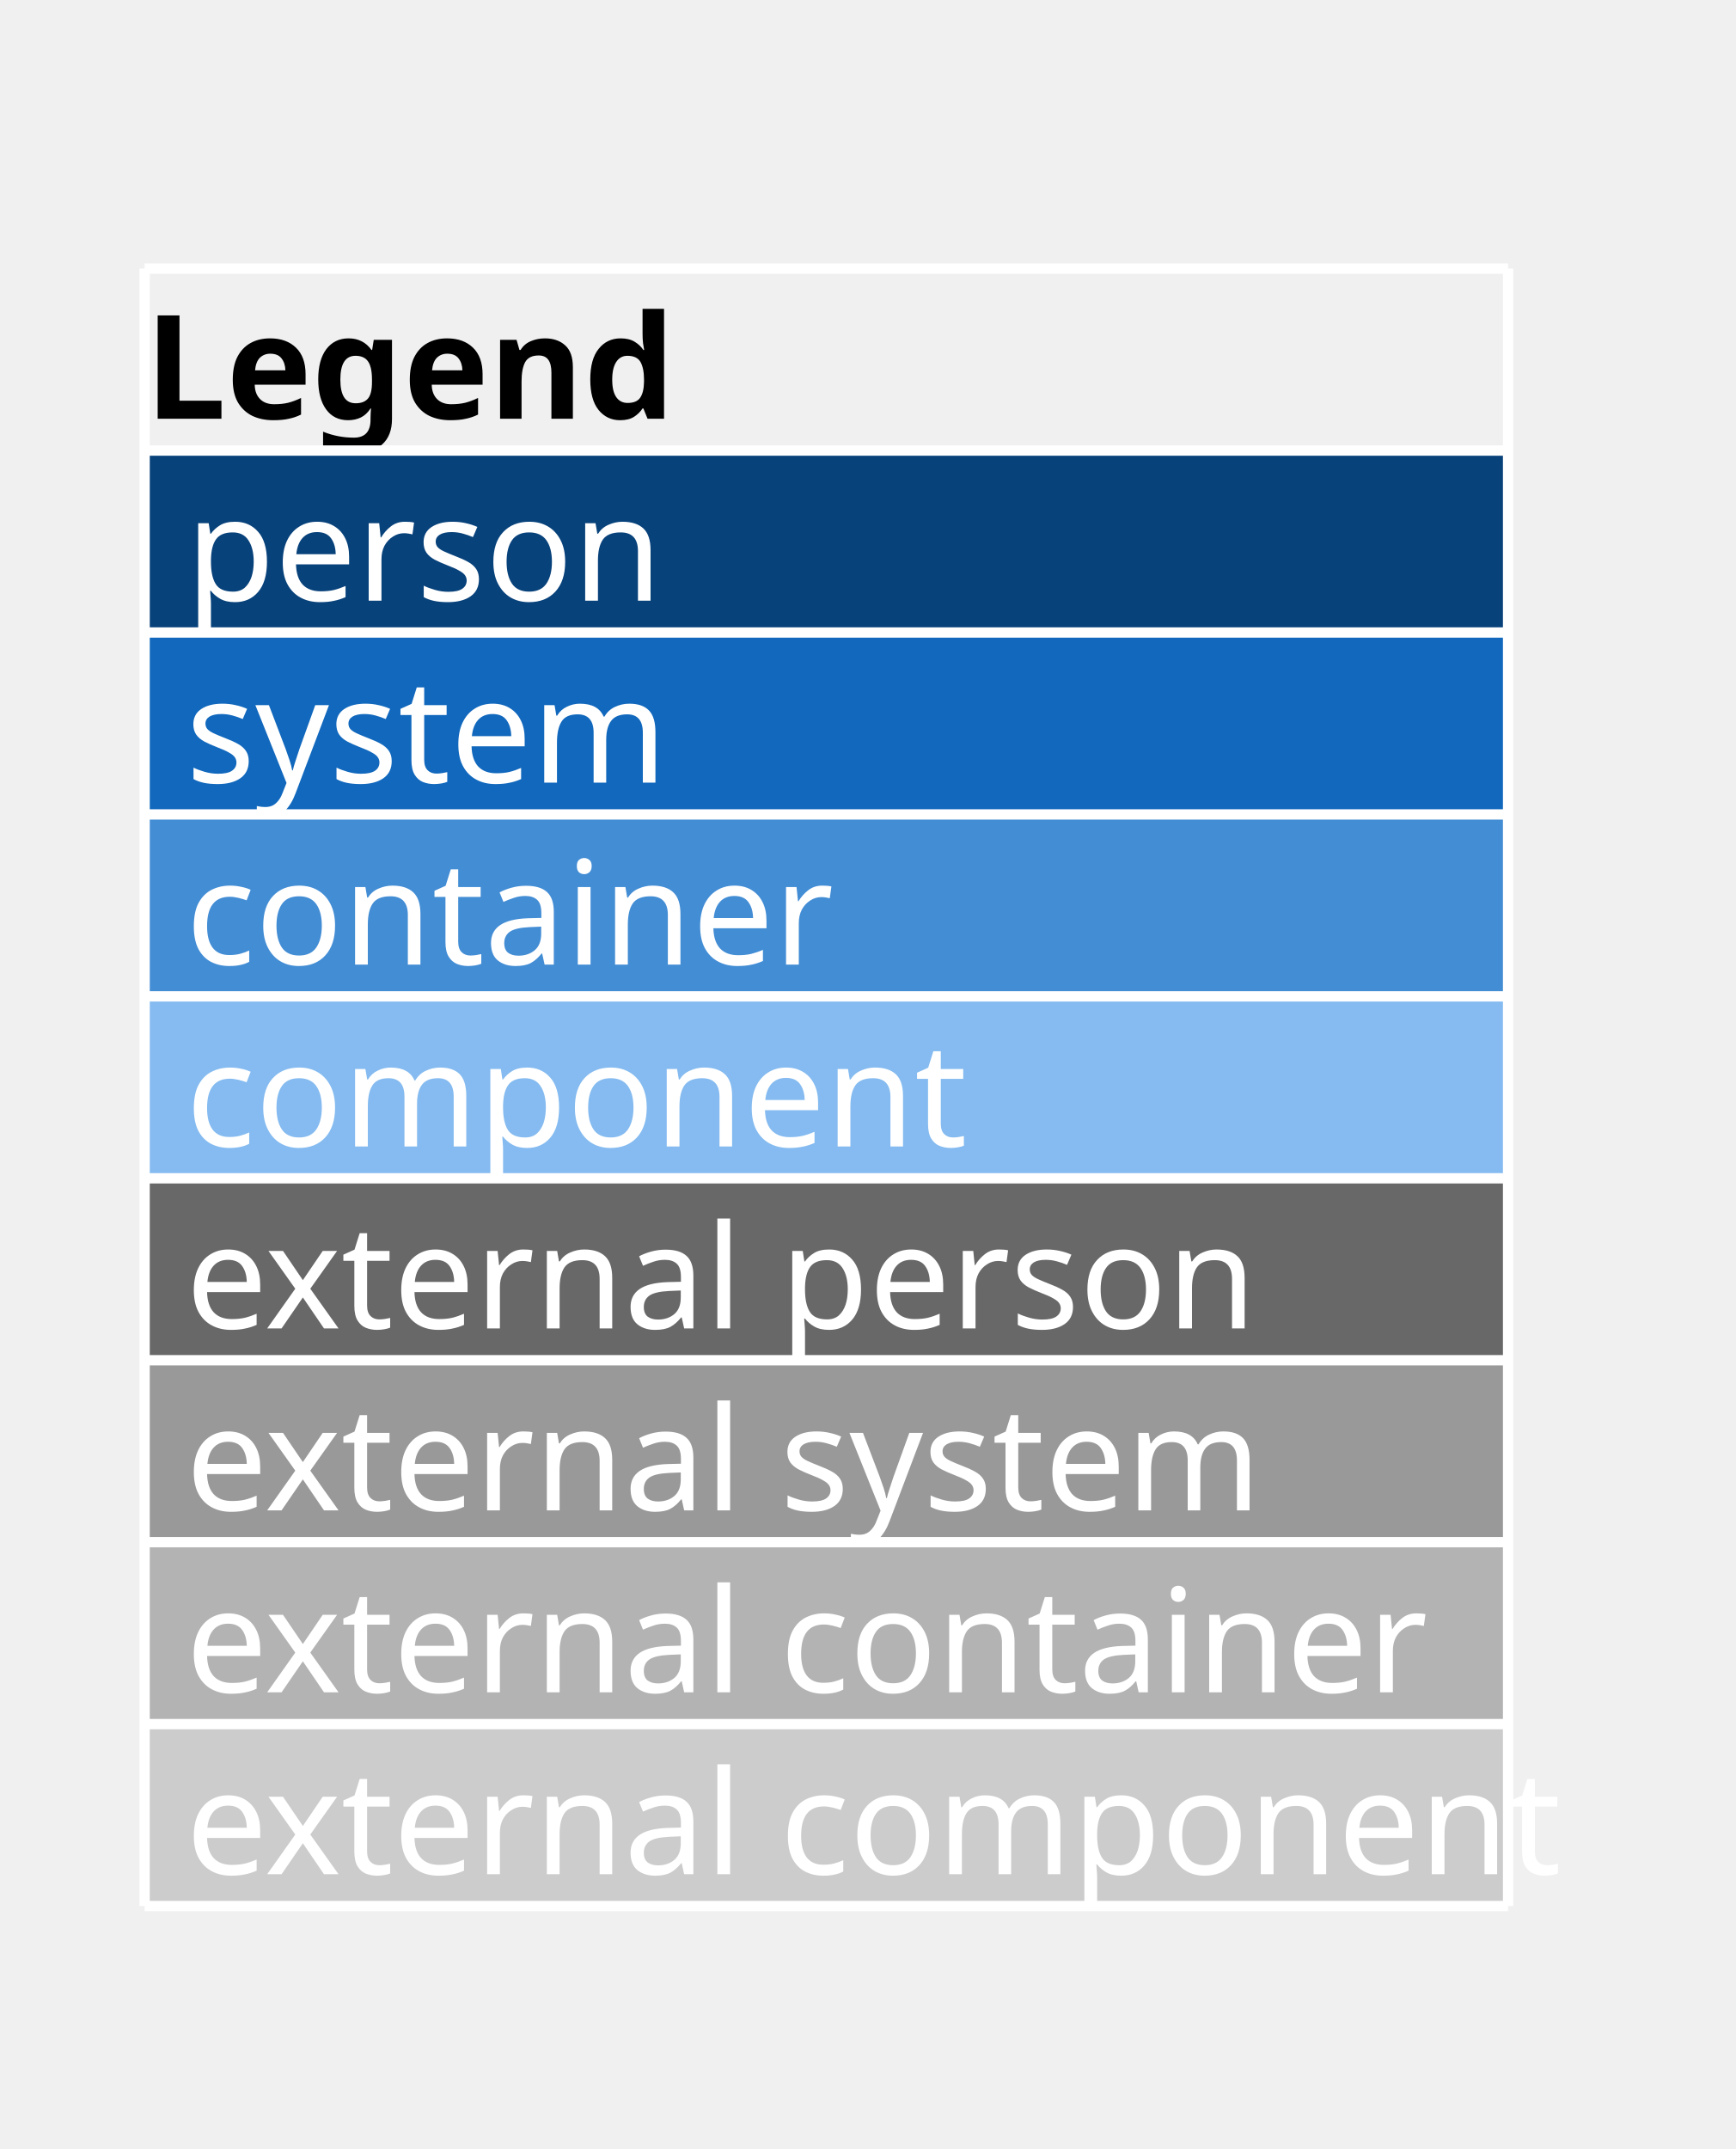
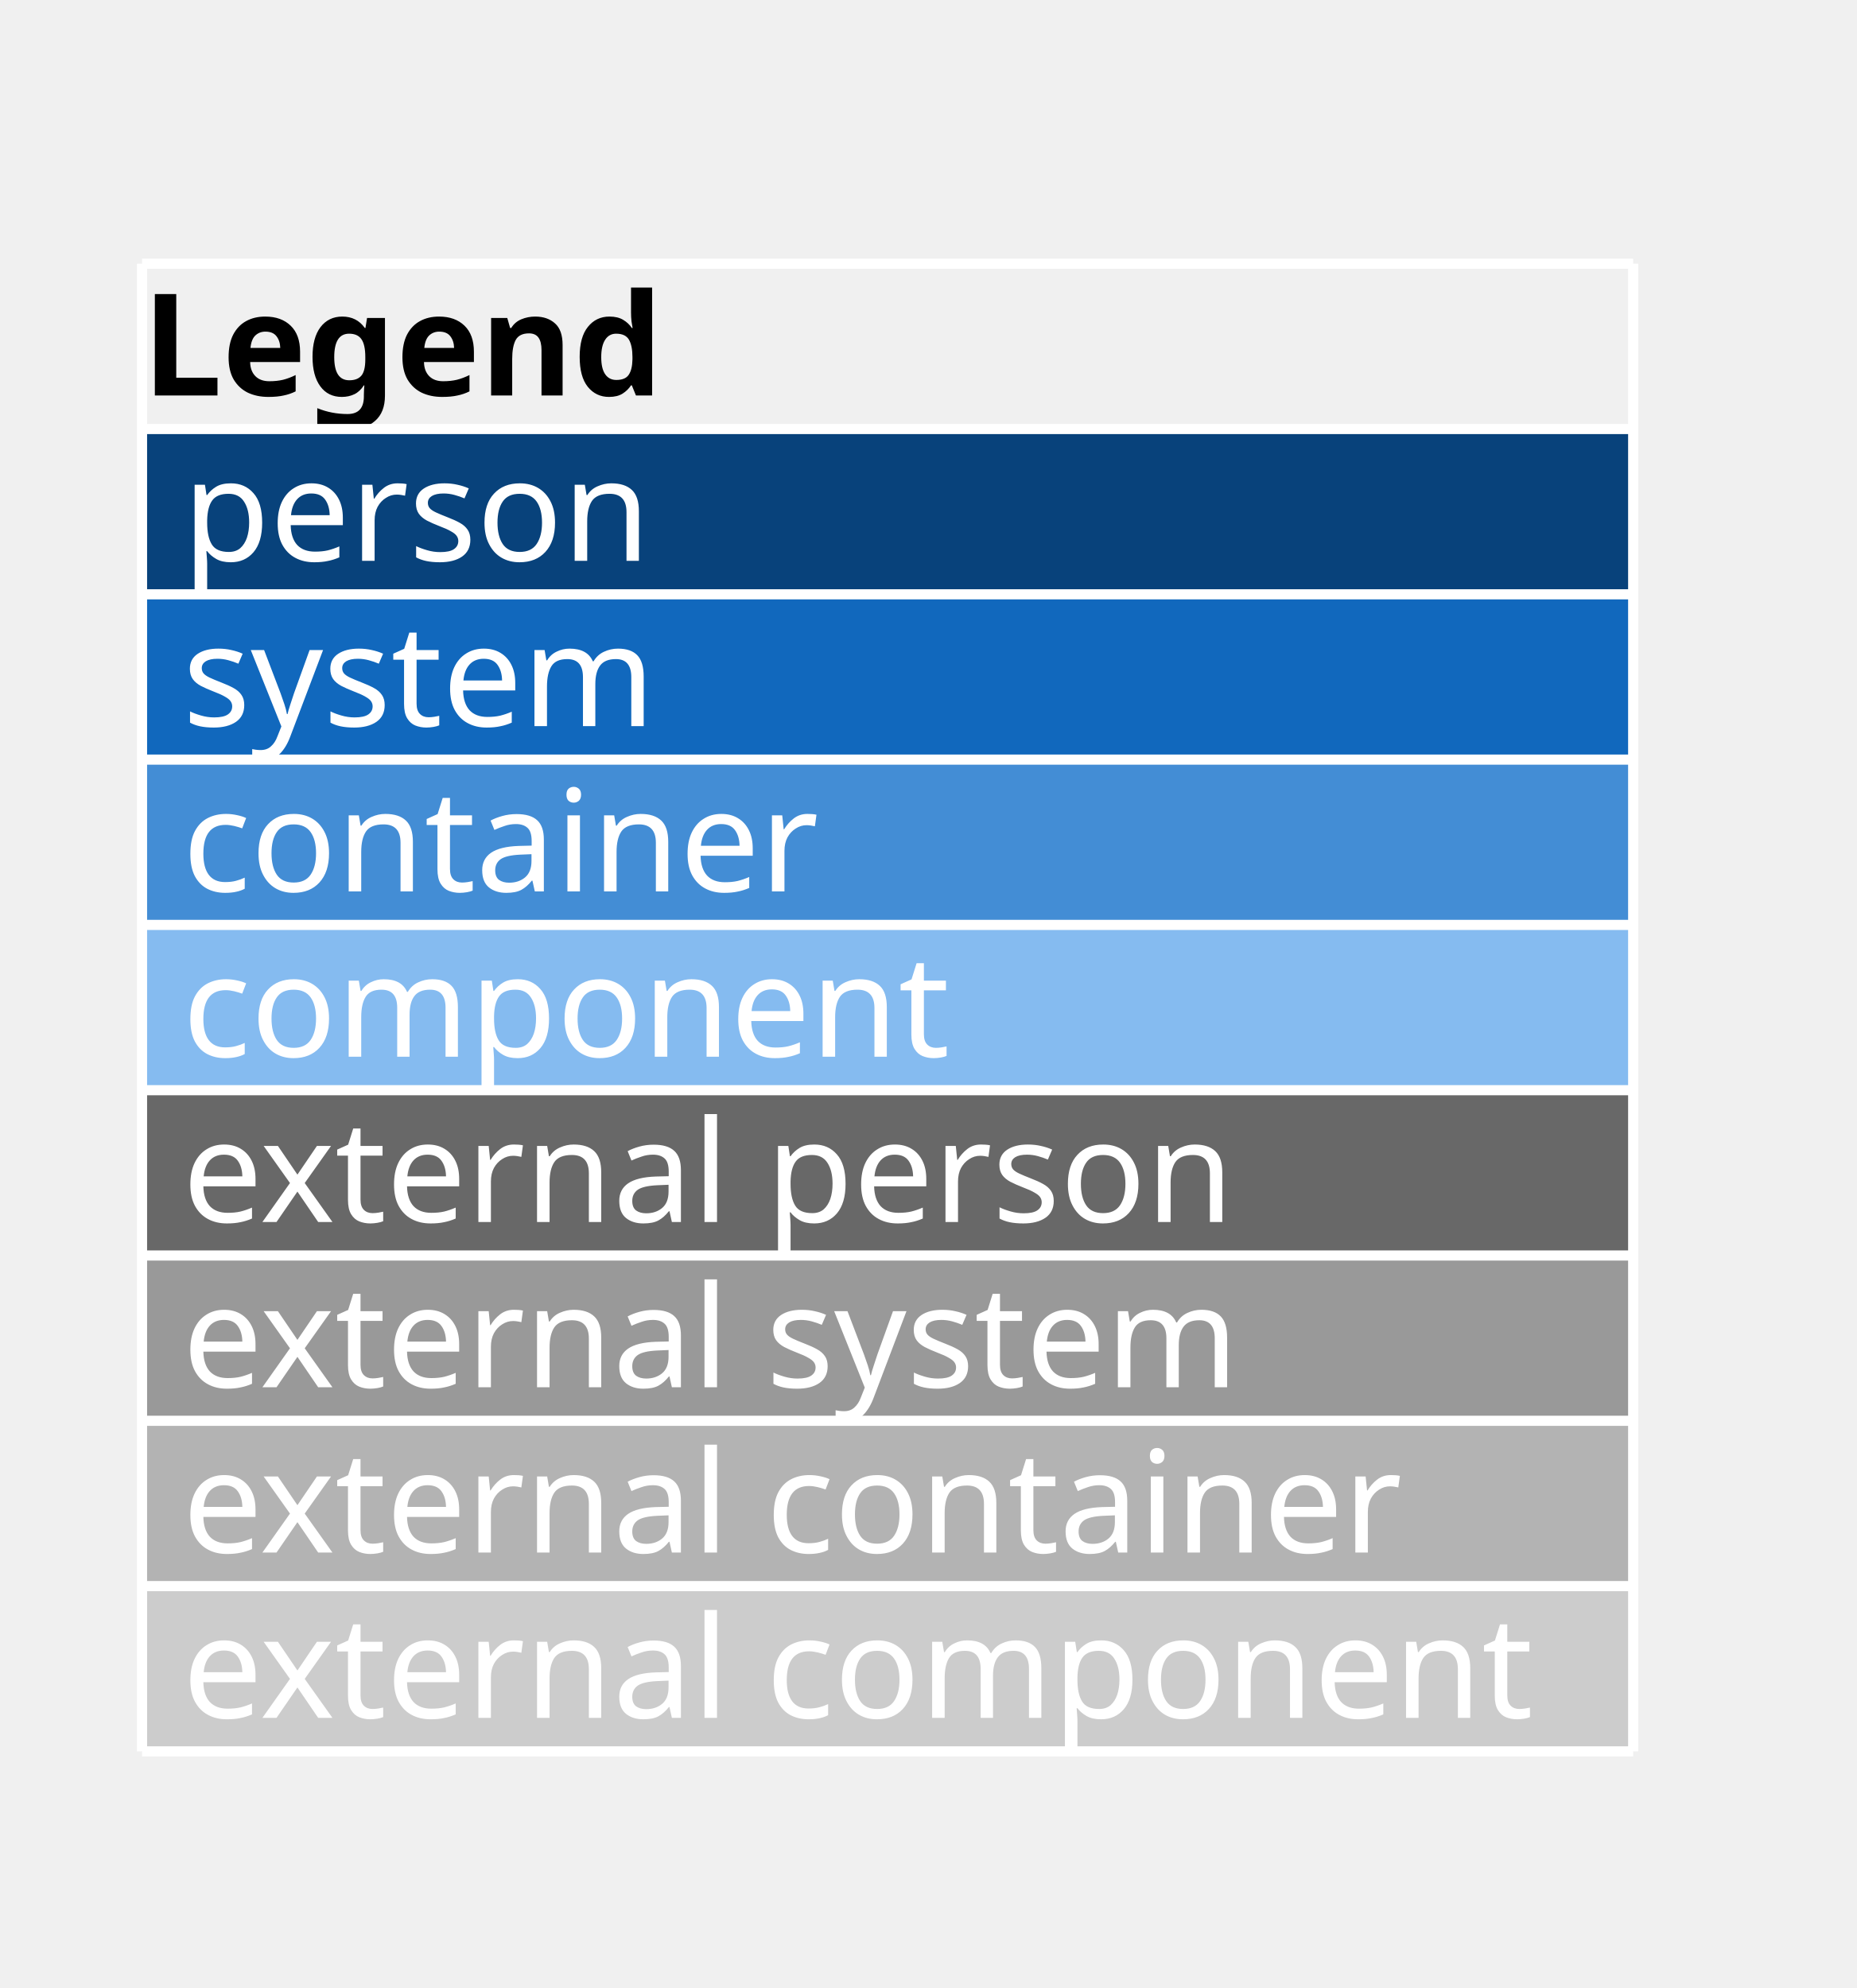
- <svg xmlns="http://www.w3.org/2000/svg" contentStyleType="text/css" height="208px" preserveAspectRatio="none" style="width:168px;height:208px;background:#FFFFFF;" version="1.1" viewBox="0 0 168 208" width="168px" zoomAndPan="magnify">
+ <svg xmlns="http://www.w3.org/2000/svg" contentStyleType="text/css" height="196px" preserveAspectRatio="none" style="width:183px;height:196px;background:#FFFFFF;" version="1.1" viewBox="0 0 183 196" width="183px" zoomAndPan="magnify">
  <defs />
  <g>
-     <rect height="174.484" rx="7.5" ry="7.5" style="stroke:#00000000;stroke-width:1.0;fill:none;" width="144" x="8" y="18" />
-     <text fill="#000000" font-family="sans-serif" font-size="14" font-weight="bold" lengthAdjust="spacing" textLength="53" x="14" y="40.533">Legend</text>
-     <text fill="#FFFFFF" font-family="sans-serif" font-size="14" lengthAdjust="spacing" textLength="4" x="67" y="40.533"> </text>
-     <rect fill="#08427B" height="17.609" style="stroke:none;stroke-width:1.0;" width="132" x="14" y="43.609" />
-     <text fill="#FFFFFF" font-family="sans-serif" font-size="14" lengthAdjust="spacing" textLength="44" x="18" y="58.143">person</text>
-     <rect fill="#1168BD" height="17.609" style="stroke:none;stroke-width:1.0;" width="132" x="14" y="61.219" />
-     <text fill="#FFFFFF" font-family="sans-serif" font-size="14" lengthAdjust="spacing" textLength="44" x="18" y="75.752">system</text>
-     <rect fill="#438DD5" height="17.609" style="stroke:none;stroke-width:1.0;" width="132" x="14" y="78.828" />
-     <text fill="#FFFFFF" font-family="sans-serif" font-size="14" lengthAdjust="spacing" textLength="59" x="18" y="93.361">container</text>
-     <rect fill="#85BBF0" height="17.609" style="stroke:none;stroke-width:1.0;" width="132" x="14" y="96.438" />
-     <text fill="#FFFFFF" font-family="sans-serif" font-size="14" lengthAdjust="spacing" textLength="70" x="18" y="110.971">component</text>
-     <rect fill="#686868" height="17.609" style="stroke:none;stroke-width:1.0;" width="132" x="14" y="114.047" />
-     <text fill="#FFFFFF" font-family="sans-serif" font-size="14" lengthAdjust="spacing" textLength="98" x="18" y="128.58">external person</text>
-     <rect fill="#999999" height="17.609" style="stroke:none;stroke-width:1.0;" width="132" x="14" y="131.656" />
-     <text fill="#FFFFFF" font-family="sans-serif" font-size="14" lengthAdjust="spacing" textLength="98" x="18" y="146.19">external system</text>
-     <rect fill="#B3B3B3" height="17.609" style="stroke:none;stroke-width:1.0;" width="132" x="14" y="149.266" />
-     <text fill="#FFFFFF" font-family="sans-serif" font-size="14" lengthAdjust="spacing" textLength="113" x="18" y="163.799">external container</text>
-     <rect fill="#CCCCCC" height="17.609" style="stroke:none;stroke-width:1.0;" width="132" x="14" y="166.875" />
-     <text fill="#FFFFFF" font-family="sans-serif" font-size="14" lengthAdjust="spacing" textLength="124" x="18" y="181.408">external component</text>
-     <line style="stroke:#FFFFFF;stroke-width:1.0;" x1="14" x2="146" y1="26" y2="26" />
-     <line style="stroke:#FFFFFF;stroke-width:1.0;" x1="14" x2="146" y1="43.609" y2="43.609" />
-     <line style="stroke:#FFFFFF;stroke-width:1.0;" x1="14" x2="146" y1="61.219" y2="61.219" />
-     <line style="stroke:#FFFFFF;stroke-width:1.0;" x1="14" x2="146" y1="78.828" y2="78.828" />
-     <line style="stroke:#FFFFFF;stroke-width:1.0;" x1="14" x2="146" y1="96.438" y2="96.438" />
-     <line style="stroke:#FFFFFF;stroke-width:1.0;" x1="14" x2="146" y1="114.047" y2="114.047" />
-     <line style="stroke:#FFFFFF;stroke-width:1.0;" x1="14" x2="146" y1="131.656" y2="131.656" />
-     <line style="stroke:#FFFFFF;stroke-width:1.0;" x1="14" x2="146" y1="149.266" y2="149.266" />
-     <line style="stroke:#FFFFFF;stroke-width:1.0;" x1="14" x2="146" y1="166.875" y2="166.875" />
-     <line style="stroke:#FFFFFF;stroke-width:1.0;" x1="14" x2="146" y1="184.484" y2="184.484" />
-     <line style="stroke:#FFFFFF;stroke-width:1.0;" x1="14" x2="14" y1="26" y2="184.484" />
-     <line style="stroke:#FFFFFF;stroke-width:1.0;" x1="146" x2="146" y1="26" y2="184.484" />
+     <rect height="162.672" rx="7.5" ry="7.5" style="stroke:#00000000;stroke-width:1.0;fill:none;" width="159" x="8" y="18" />
+     <text fill="#000000" font-family="sans-serif" font-size="14" font-weight="bold" lengthAdjust="spacing" textLength="59" x="14" y="38.995">Legend</text>
+     <text fill="#FFFFFF" font-family="sans-serif" font-size="14" lengthAdjust="spacing" textLength="4" x="73" y="38.995"> </text>
+     <rect fill="#08427B" height="16.297" style="stroke:none;stroke-width:1.0;" width="147" x="14" y="42.297" />
+     <text fill="#FFFFFF" font-family="sans-serif" font-size="14" lengthAdjust="spacing" textLength="49" x="18" y="55.292">person</text>
+     <rect fill="#1168BD" height="16.297" style="stroke:none;stroke-width:1.0;" width="147" x="14" y="58.594" />
+     <text fill="#FFFFFF" font-family="sans-serif" font-size="14" lengthAdjust="spacing" textLength="50" x="18" y="71.589">system</text>
+     <rect fill="#438DD5" height="16.297" style="stroke:none;stroke-width:1.0;" width="147" x="14" y="74.891" />
+     <text fill="#FFFFFF" font-family="sans-serif" font-size="14" lengthAdjust="spacing" textLength="65" x="18" y="87.886">container</text>
+     <rect fill="#85BBF0" height="16.297" style="stroke:none;stroke-width:1.0;" width="147" x="14" y="91.188" />
+     <text fill="#FFFFFF" font-family="sans-serif" font-size="14" lengthAdjust="spacing" textLength="80" x="18" y="104.183">component</text>
+     <rect fill="#686868" height="16.297" style="stroke:none;stroke-width:1.0;" width="147" x="14" y="107.484" />
+     <text fill="#FFFFFF" font-family="sans-serif" font-size="14" lengthAdjust="spacing" textLength="108" x="18" y="120.48">external person</text>
+     <rect fill="#999999" height="16.297" style="stroke:none;stroke-width:1.0;" width="147" x="14" y="123.781" />
+     <text fill="#FFFFFF" font-family="sans-serif" font-size="14" lengthAdjust="spacing" textLength="109" x="18" y="136.776">external system</text>
+     <rect fill="#B3B3B3" height="16.297" style="stroke:none;stroke-width:1.0;" width="147" x="14" y="140.078" />
+     <text fill="#FFFFFF" font-family="sans-serif" font-size="14" lengthAdjust="spacing" textLength="124" x="18" y="153.073">external container</text>
+     <rect fill="#CCCCCC" height="16.297" style="stroke:none;stroke-width:1.0;" width="147" x="14" y="156.375" />
+     <text fill="#FFFFFF" font-family="sans-serif" font-size="14" lengthAdjust="spacing" textLength="139" x="18" y="169.37">external component</text>
+     <line style="stroke:#FFFFFF;stroke-width:1.0;" x1="14" x2="161" y1="26" y2="26" />
+     <line style="stroke:#FFFFFF;stroke-width:1.0;" x1="14" x2="161" y1="42.297" y2="42.297" />
+     <line style="stroke:#FFFFFF;stroke-width:1.0;" x1="14" x2="161" y1="58.594" y2="58.594" />
+     <line style="stroke:#FFFFFF;stroke-width:1.0;" x1="14" x2="161" y1="74.891" y2="74.891" />
+     <line style="stroke:#FFFFFF;stroke-width:1.0;" x1="14" x2="161" y1="91.188" y2="91.188" />
+     <line style="stroke:#FFFFFF;stroke-width:1.0;" x1="14" x2="161" y1="107.484" y2="107.484" />
+     <line style="stroke:#FFFFFF;stroke-width:1.0;" x1="14" x2="161" y1="123.781" y2="123.781" />
+     <line style="stroke:#FFFFFF;stroke-width:1.0;" x1="14" x2="161" y1="140.078" y2="140.078" />
+     <line style="stroke:#FFFFFF;stroke-width:1.0;" x1="14" x2="161" y1="156.375" y2="156.375" />
+     <line style="stroke:#FFFFFF;stroke-width:1.0;" x1="14" x2="161" y1="172.672" y2="172.672" />
+     <line style="stroke:#FFFFFF;stroke-width:1.0;" x1="14" x2="14" y1="26" y2="172.672" />
+     <line style="stroke:#FFFFFF;stroke-width:1.0;" x1="161" x2="161" y1="26" y2="172.672" />
  </g>
</svg>
